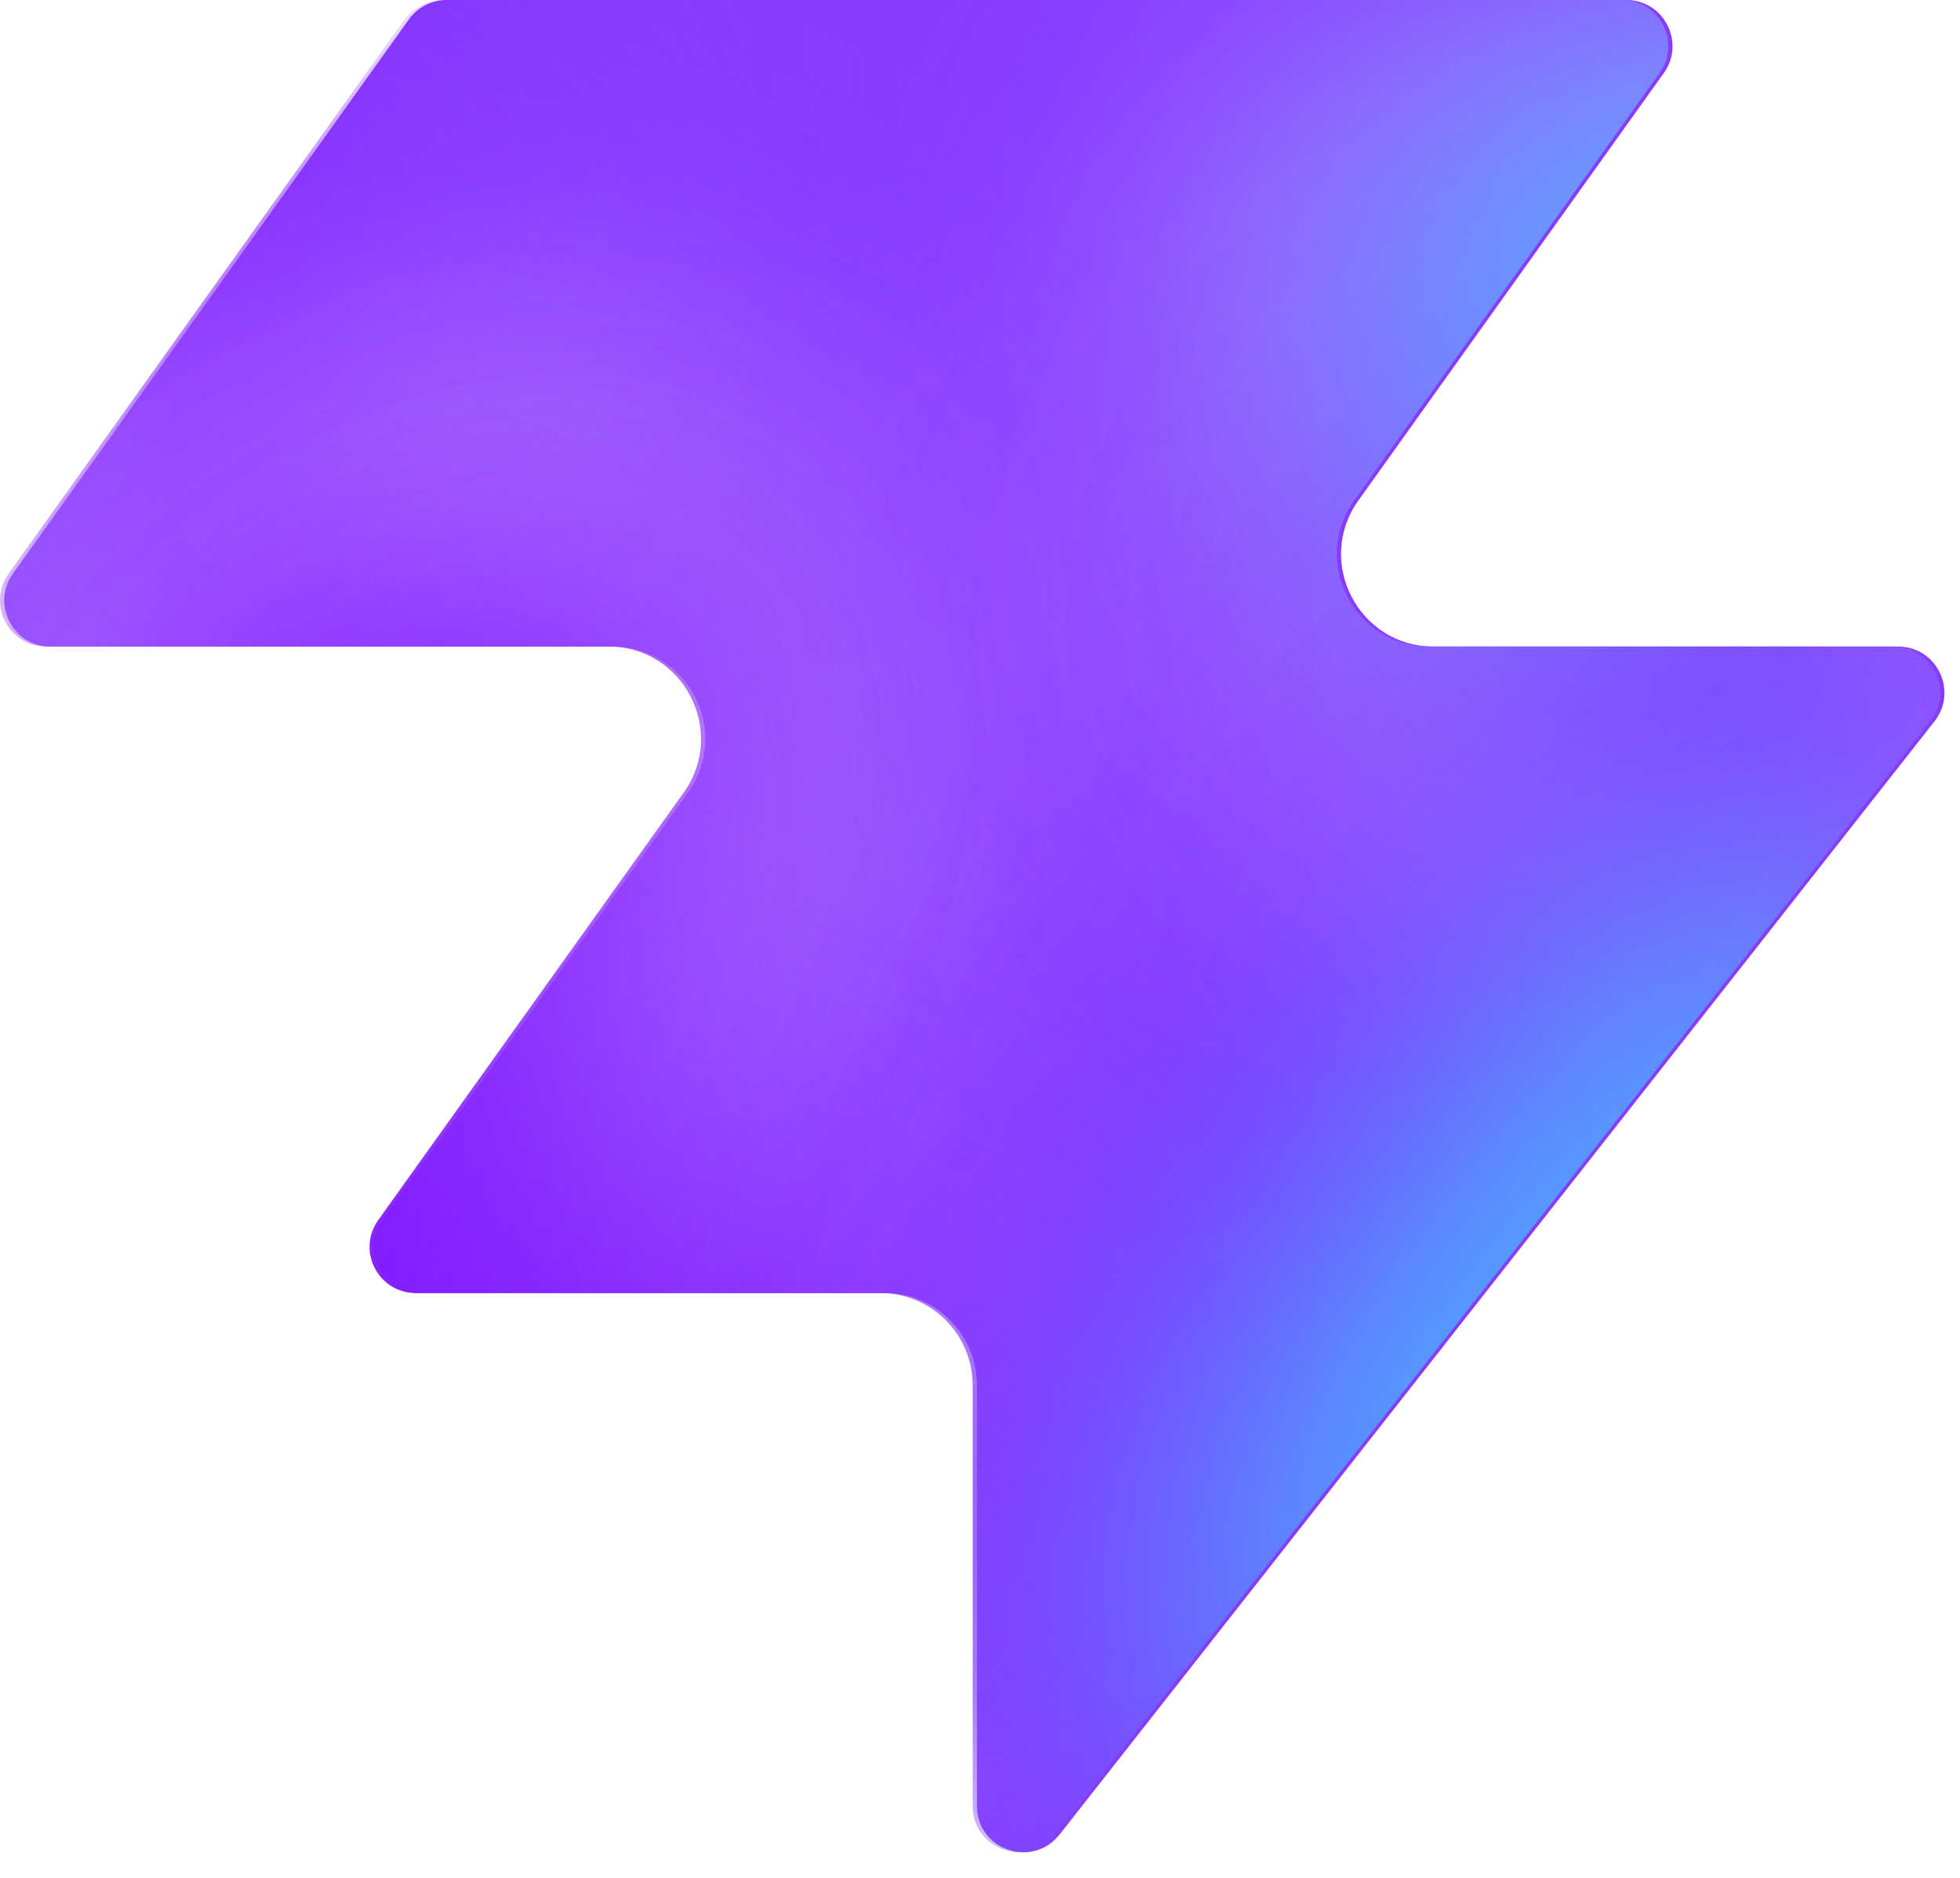
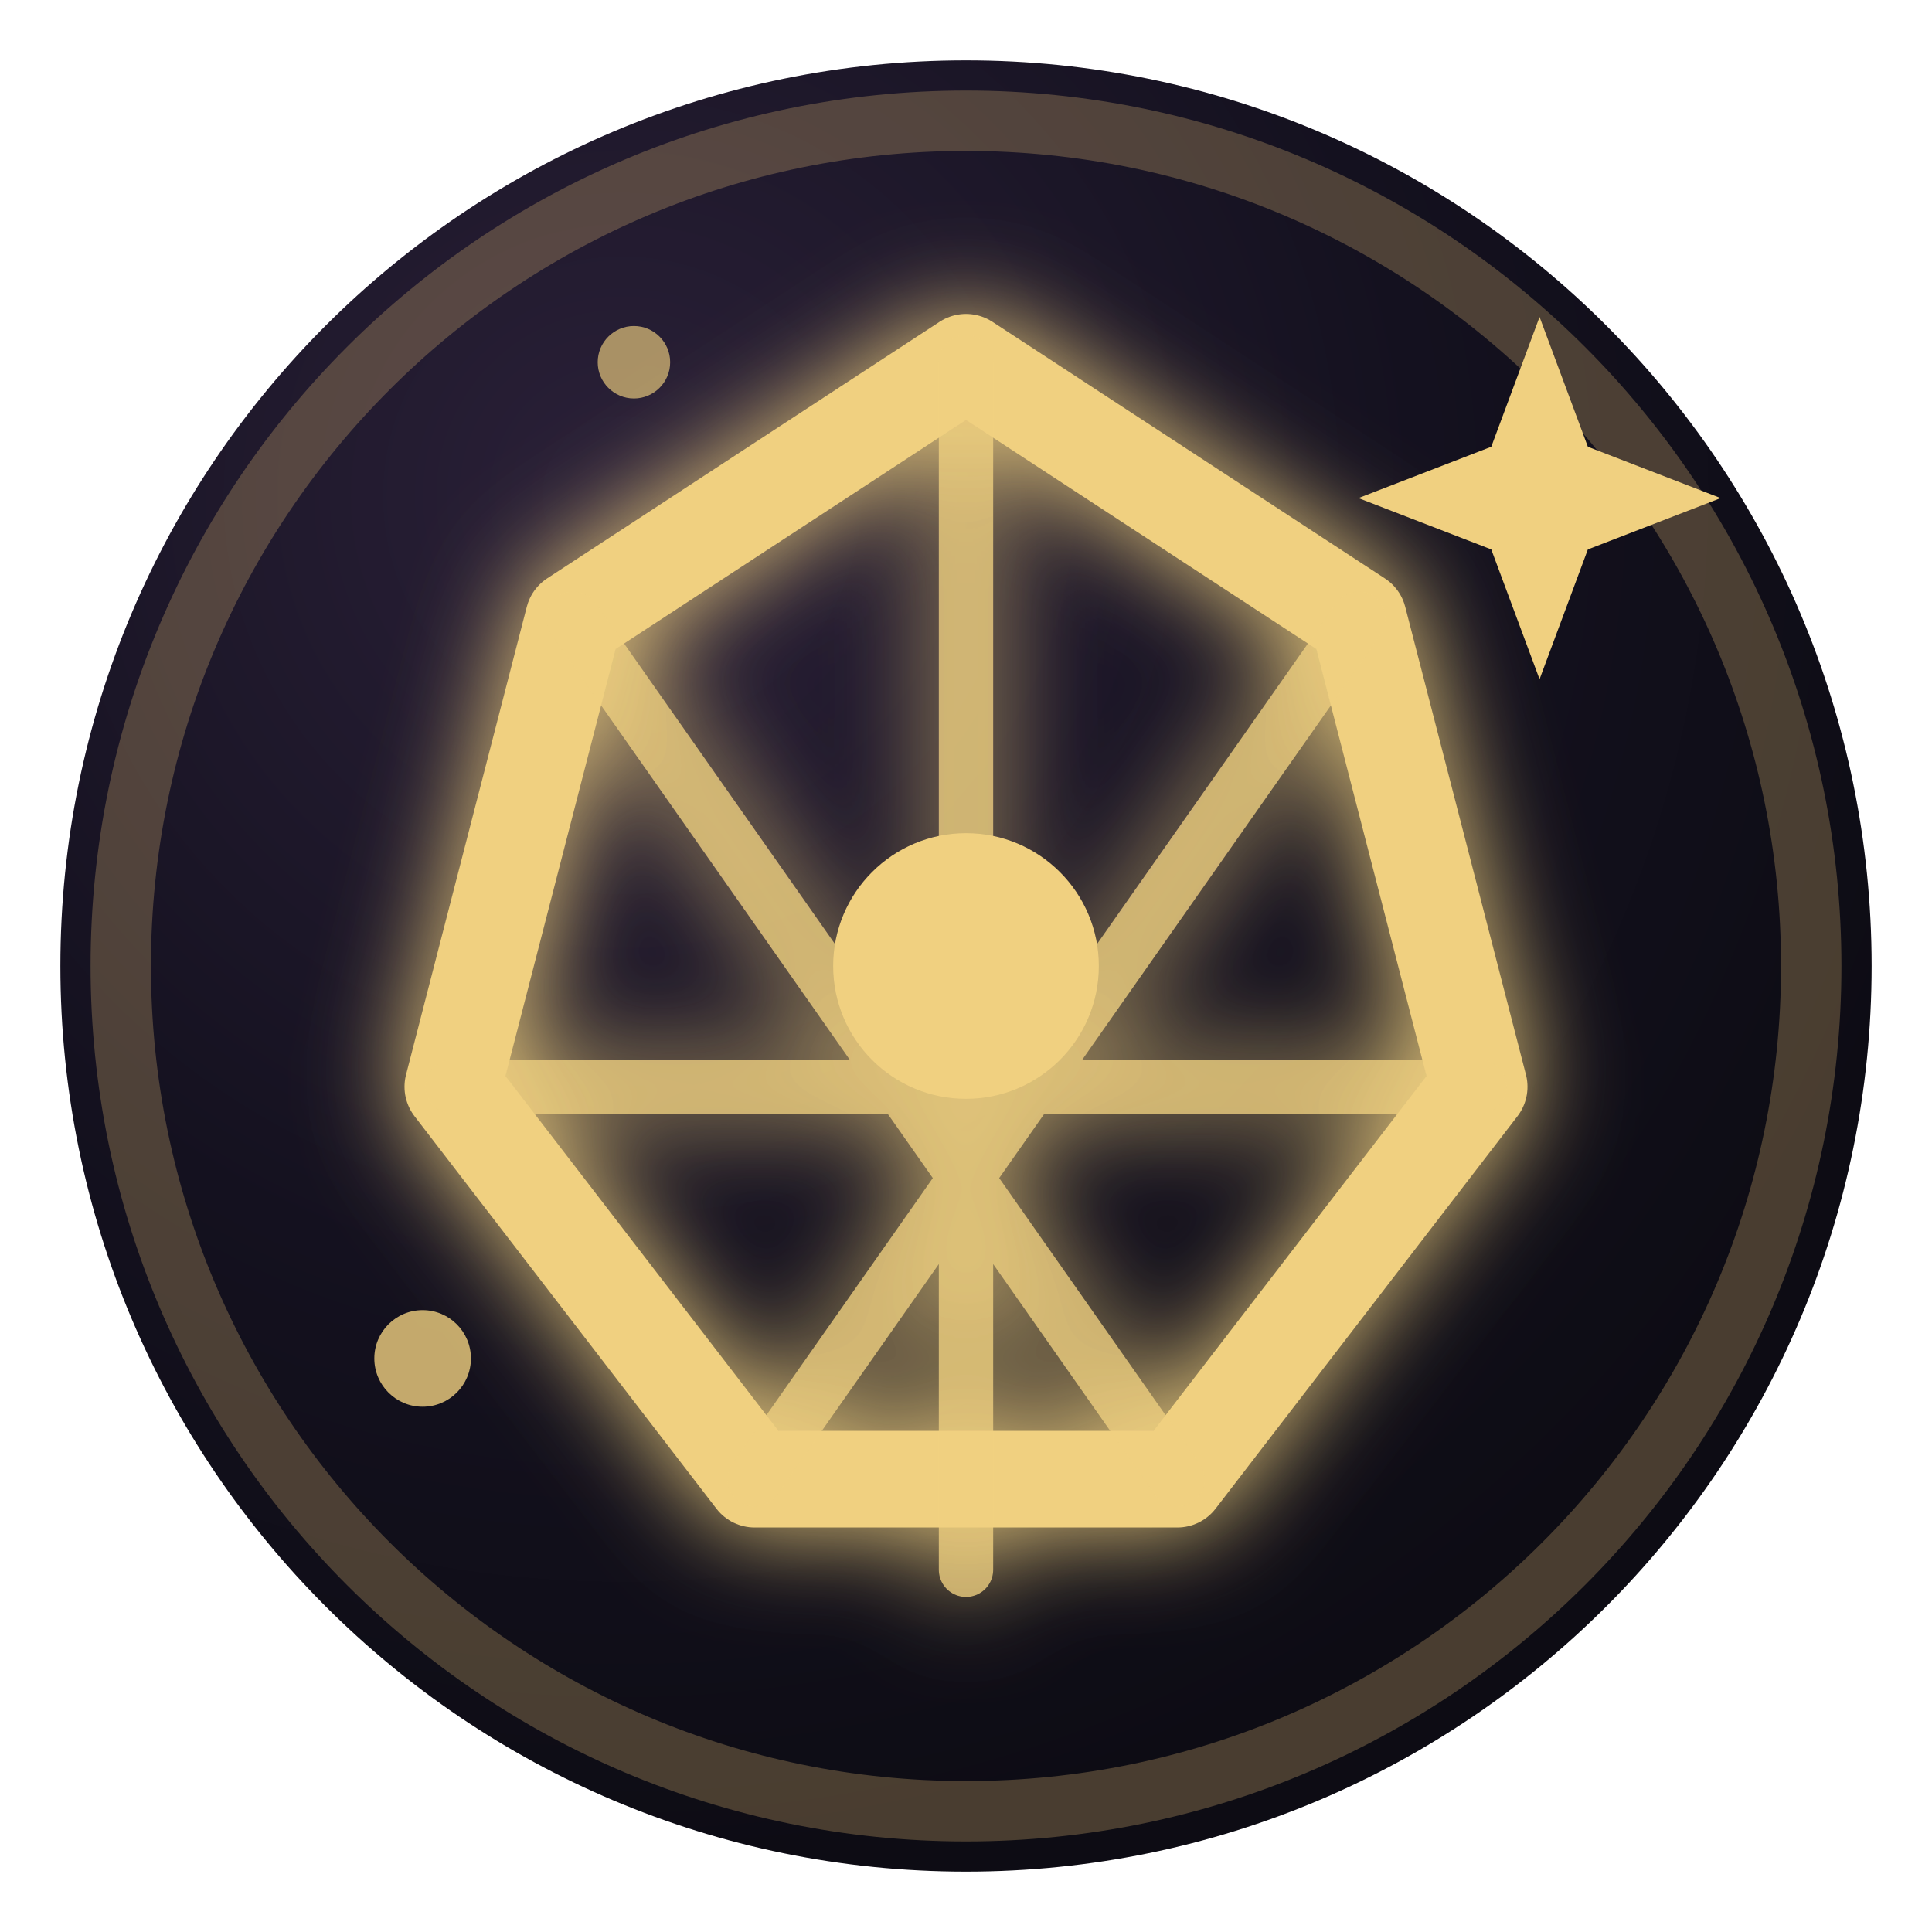
- <svg xmlns="http://www.w3.org/2000/svg" width="48" height="46" fill="none" viewBox="0 0 48 46">
-   <path fill="#863bff" d="M25.946 44.938c-.664.845-2.021.375-2.021-.698V33.937a2.26 2.26 0 0 0-2.262-2.262H10.287c-.92 0-1.456-1.04-.92-1.788l7.48-10.471c1.07-1.497 0-3.578-1.842-3.578H1.237c-.92 0-1.456-1.04-.92-1.788L10.013.474c.214-.297.556-.474.92-.474h28.894c.92 0 1.456 1.04.92 1.788l-7.48 10.471c-1.07 1.498 0 3.579 1.842 3.579h11.377c.943 0 1.473 1.088.89 1.83L25.947 44.94z" style="fill:#863bff;fill:color(display-p3 .525 .23 1);fill-opacity:1" />
-   <mask id="a" width="48" height="46" x="0" y="0" maskUnits="userSpaceOnUse" style="mask-type:alpha">
-     <path fill="#000" d="M25.842 44.938c-.664.844-2.021.375-2.021-.698V33.937a2.26 2.26 0 0 0-2.262-2.262H10.183c-.92 0-1.456-1.04-.92-1.788l7.48-10.471c1.07-1.498 0-3.579-1.842-3.579H1.133c-.92 0-1.456-1.04-.92-1.787L9.91.473c.214-.297.556-.474.92-.474h28.894c.92 0 1.456 1.04.92 1.788l-7.48 10.471c-1.07 1.498 0 3.578 1.842 3.578h11.377c.943 0 1.473 1.088.89 1.832L25.843 44.94z" style="fill:#000;fill-opacity:1" />
-   </mask>
-   <g mask="url(#a)">
-     <g filter="url(#b)">
-       <ellipse cx="5.508" cy="14.704" fill="#ede6ff" rx="5.508" ry="14.704" style="fill:#ede6ff;fill:color(display-p3 .927 .903 1);fill-opacity:1" transform="matrix(.00324 1 1 -.00324 -4.47 31.516)" />
-     </g>
-     <g filter="url(#c)">
-       <ellipse cx="10.399" cy="29.851" fill="#ede6ff" rx="10.399" ry="29.851" style="fill:#ede6ff;fill:color(display-p3 .927 .903 1);fill-opacity:1" transform="matrix(.00324 1 1 -.00324 -39.328 7.883)" />
-     </g>
-     <g filter="url(#d)">
-       <ellipse cx="5.508" cy="30.487" fill="#7e14ff" rx="5.508" ry="30.487" style="fill:#7e14ff;fill:color(display-p3 .492 .077 1);fill-opacity:1" transform="rotate(89.814 -25.913 -14.639)scale(1 -1)" />
-     </g>
-     <g filter="url(#e)">
-       <ellipse cx="5.508" cy="30.599" fill="#7e14ff" rx="5.508" ry="30.599" style="fill:#7e14ff;fill:color(display-p3 .492 .077 1);fill-opacity:1" transform="rotate(89.814 -32.644 -3.334)scale(1 -1)" />
-     </g>
-     <g filter="url(#f)">
-       <ellipse cx="5.508" cy="30.599" fill="#7e14ff" rx="5.508" ry="30.599" style="fill:#7e14ff;fill:color(display-p3 .492 .077 1);fill-opacity:1" transform="matrix(.00324 1 1 -.00324 -34.34 30.47)" />
-     </g>
-     <g filter="url(#g)">
-       <ellipse cx="14.072" cy="22.078" fill="#ede6ff" rx="14.072" ry="22.078" style="fill:#ede6ff;fill:color(display-p3 .927 .903 1);fill-opacity:1" transform="rotate(93.35 24.506 48.493)scale(-1 1)" />
-     </g>
-     <g filter="url(#h)">
-       <ellipse cx="3.47" cy="21.501" fill="#7e14ff" rx="3.47" ry="21.501" style="fill:#7e14ff;fill:color(display-p3 .492 .077 1);fill-opacity:1" transform="rotate(89.009 28.708 47.59)scale(-1 1)" />
-     </g>
-     <g filter="url(#i)">
-       <ellipse cx="3.47" cy="21.501" fill="#7e14ff" rx="3.47" ry="21.501" style="fill:#7e14ff;fill:color(display-p3 .492 .077 1);fill-opacity:1" transform="rotate(89.009 28.708 47.59)scale(-1 1)" />
-     </g>
-     <g filter="url(#j)">
-       <ellipse cx=".387" cy="8.972" fill="#7e14ff" rx="4.407" ry="29.108" style="fill:#7e14ff;fill:color(display-p3 .492 .077 1);fill-opacity:1" transform="rotate(39.51 .387 8.972)" />
-     </g>
-     <g filter="url(#k)">
-       <ellipse cx="47.523" cy="-6.092" fill="#7e14ff" rx="4.407" ry="29.108" style="fill:#7e14ff;fill:color(display-p3 .492 .077 1);fill-opacity:1" transform="rotate(37.892 47.523 -6.092)" />
-     </g>
-     <g filter="url(#l)">
-       <ellipse cx="41.412" cy="6.333" fill="#47bfff" rx="5.971" ry="9.665" style="fill:#47bfff;fill:color(display-p3 .28 .748 1);fill-opacity:1" transform="rotate(37.892 41.412 6.333)" />
-     </g>
-     <g filter="url(#m)">
-       <ellipse cx="-1.879" cy="38.332" fill="#7e14ff" rx="4.407" ry="29.108" style="fill:#7e14ff;fill:color(display-p3 .492 .077 1);fill-opacity:1" transform="rotate(37.892 -1.88 38.332)" />
-     </g>
-     <g filter="url(#n)">
-       <ellipse cx="-1.879" cy="38.332" fill="#7e14ff" rx="4.407" ry="29.108" style="fill:#7e14ff;fill:color(display-p3 .492 .077 1);fill-opacity:1" transform="rotate(37.892 -1.88 38.332)" />
-     </g>
-     <g filter="url(#o)">
-       <ellipse cx="35.651" cy="29.907" fill="#7e14ff" rx="4.407" ry="29.108" style="fill:#7e14ff;fill:color(display-p3 .492 .077 1);fill-opacity:1" transform="rotate(37.892 35.651 29.907)" />
-     </g>
-     <g filter="url(#p)">
-       <ellipse cx="38.418" cy="32.4" fill="#47bfff" rx="5.971" ry="15.297" style="fill:#47bfff;fill:color(display-p3 .28 .748 1);fill-opacity:1" transform="rotate(37.892 38.418 32.4)" />
-     </g>
-   </g>
+ <svg xmlns="http://www.w3.org/2000/svg" viewBox="0 0 64 64" role="img" aria-label="Mahar Bote favicon">
  <defs>
-     <filter id="b" width="60.045" height="41.654" x="-19.77" y="16.149" color-interpolation-filters="sRGB" filterUnits="userSpaceOnUse">
-       <feFlood flood-opacity="0" result="BackgroundImageFix" />
-       <feBlend in="SourceGraphic" in2="BackgroundImageFix" result="shape" />
-       <feGaussianBlur result="effect1_foregroundBlur_2002_17158" stdDeviation="7.659" />
-     </filter>
-     <filter id="c" width="90.34" height="51.437" x="-54.613" y="-7.533" color-interpolation-filters="sRGB" filterUnits="userSpaceOnUse">
-       <feFlood flood-opacity="0" result="BackgroundImageFix" />
-       <feBlend in="SourceGraphic" in2="BackgroundImageFix" result="shape" />
-       <feGaussianBlur result="effect1_foregroundBlur_2002_17158" stdDeviation="7.659" />
-     </filter>
-     <filter id="d" width="79.355" height="29.4" x="-49.64" y="2.03" color-interpolation-filters="sRGB" filterUnits="userSpaceOnUse">
-       <feFlood flood-opacity="0" result="BackgroundImageFix" />
-       <feBlend in="SourceGraphic" in2="BackgroundImageFix" result="shape" />
-       <feGaussianBlur result="effect1_foregroundBlur_2002_17158" stdDeviation="4.596" />
-     </filter>
-     <filter id="e" width="79.579" height="29.4" x="-45.045" y="20.029" color-interpolation-filters="sRGB" filterUnits="userSpaceOnUse">
-       <feFlood flood-opacity="0" result="BackgroundImageFix" />
-       <feBlend in="SourceGraphic" in2="BackgroundImageFix" result="shape" />
-       <feGaussianBlur result="effect1_foregroundBlur_2002_17158" stdDeviation="4.596" />
-     </filter>
-     <filter id="f" width="79.579" height="29.4" x="-43.513" y="21.178" color-interpolation-filters="sRGB" filterUnits="userSpaceOnUse">
-       <feFlood flood-opacity="0" result="BackgroundImageFix" />
-       <feBlend in="SourceGraphic" in2="BackgroundImageFix" result="shape" />
-       <feGaussianBlur result="effect1_foregroundBlur_2002_17158" stdDeviation="4.596" />
-     </filter>
-     <filter id="g" width="74.749" height="58.852" x="15.756" y="-17.901" color-interpolation-filters="sRGB" filterUnits="userSpaceOnUse">
-       <feFlood flood-opacity="0" result="BackgroundImageFix" />
-       <feBlend in="SourceGraphic" in2="BackgroundImageFix" result="shape" />
-       <feGaussianBlur result="effect1_foregroundBlur_2002_17158" stdDeviation="7.659" />
-     </filter>
-     <filter id="h" width="61.377" height="25.362" x="23.548" y="2.284" color-interpolation-filters="sRGB" filterUnits="userSpaceOnUse">
-       <feFlood flood-opacity="0" result="BackgroundImageFix" />
-       <feBlend in="SourceGraphic" in2="BackgroundImageFix" result="shape" />
-       <feGaussianBlur result="effect1_foregroundBlur_2002_17158" stdDeviation="4.596" />
-     </filter>
-     <filter id="i" width="61.377" height="25.362" x="23.548" y="2.284" color-interpolation-filters="sRGB" filterUnits="userSpaceOnUse">
-       <feFlood flood-opacity="0" result="BackgroundImageFix" />
-       <feBlend in="SourceGraphic" in2="BackgroundImageFix" result="shape" />
-       <feGaussianBlur result="effect1_foregroundBlur_2002_17158" stdDeviation="4.596" />
-     </filter>
-     <filter id="j" width="56.045" height="63.649" x="-27.636" y="-22.853" color-interpolation-filters="sRGB" filterUnits="userSpaceOnUse">
-       <feFlood flood-opacity="0" result="BackgroundImageFix" />
-       <feBlend in="SourceGraphic" in2="BackgroundImageFix" result="shape" />
-       <feGaussianBlur result="effect1_foregroundBlur_2002_17158" stdDeviation="4.596" />
-     </filter>
-     <filter id="k" width="54.814" height="64.646" x="20.116" y="-38.415" color-interpolation-filters="sRGB" filterUnits="userSpaceOnUse">
-       <feFlood flood-opacity="0" result="BackgroundImageFix" />
-       <feBlend in="SourceGraphic" in2="BackgroundImageFix" result="shape" />
-       <feGaussianBlur result="effect1_foregroundBlur_2002_17158" stdDeviation="4.596" />
-     </filter>
-     <filter id="l" width="33.541" height="35.313" x="24.641" y="-11.323" color-interpolation-filters="sRGB" filterUnits="userSpaceOnUse">
-       <feFlood flood-opacity="0" result="BackgroundImageFix" />
-       <feBlend in="SourceGraphic" in2="BackgroundImageFix" result="shape" />
-       <feGaussianBlur result="effect1_foregroundBlur_2002_17158" stdDeviation="4.596" />
-     </filter>
-     <filter id="m" width="54.814" height="64.646" x="-29.286" y="6.009" color-interpolation-filters="sRGB" filterUnits="userSpaceOnUse">
-       <feFlood flood-opacity="0" result="BackgroundImageFix" />
-       <feBlend in="SourceGraphic" in2="BackgroundImageFix" result="shape" />
-       <feGaussianBlur result="effect1_foregroundBlur_2002_17158" stdDeviation="4.596" />
-     </filter>
-     <filter id="n" width="54.814" height="64.646" x="-29.286" y="6.009" color-interpolation-filters="sRGB" filterUnits="userSpaceOnUse">
-       <feFlood flood-opacity="0" result="BackgroundImageFix" />
-       <feBlend in="SourceGraphic" in2="BackgroundImageFix" result="shape" />
-       <feGaussianBlur result="effect1_foregroundBlur_2002_17158" stdDeviation="4.596" />
-     </filter>
-     <filter id="o" width="54.814" height="64.646" x="8.244" y="-2.416" color-interpolation-filters="sRGB" filterUnits="userSpaceOnUse">
-       <feFlood flood-opacity="0" result="BackgroundImageFix" />
-       <feBlend in="SourceGraphic" in2="BackgroundImageFix" result="shape" />
-       <feGaussianBlur result="effect1_foregroundBlur_2002_17158" stdDeviation="4.596" />
-     </filter>
-     <filter id="p" width="39.409" height="43.623" x="18.713" y="10.588" color-interpolation-filters="sRGB" filterUnits="userSpaceOnUse">
-       <feFlood flood-opacity="0" result="BackgroundImageFix" />
-       <feBlend in="SourceGraphic" in2="BackgroundImageFix" result="shape" />
-       <feGaussianBlur result="effect1_foregroundBlur_2002_17158" stdDeviation="4.596" />
+     <radialGradient id="sky" cx="31%" cy="24%" r="76%">
+       <stop offset="0" stop-color="#2a2038" />
+       <stop offset="0.58" stop-color="#14111f" />
+       <stop offset="1" stop-color="#0d0c14" />
+     </radialGradient>
+     <linearGradient id="gold" x1="12" y1="8" x2="54" y2="58">
+       <stop offset="0" stop-color="#f0d080" />
+       <stop offset="0.45" stop-color="#c9a86c" />
+       <stop offset="1" stop-color="#c07a42" />
+     </linearGradient>
+     <filter id="glow" x="-35%" y="-35%" width="170%" height="170%">
+       <feGaussianBlur stdDeviation="1.7" result="blur" />
+       <feMerge>
+         <feMergeNode in="blur" />
+         <feMergeNode in="SourceGraphic" />
+       </feMerge>
    </filter>
  </defs>
+   <circle cx="32" cy="32" r="30" fill="url(#sky)" />
+   <circle cx="32" cy="32" r="28" fill="none" stroke="#c9a86c" stroke-opacity="0.32" stroke-width="2" />
+   <g fill="none" stroke="url(#gold)" stroke-linecap="round" stroke-linejoin="round" filter="url(#glow)">
+     <path d="M32 12 45 20.5 49 36 39 49H25L15 36 19 20.5Z" stroke-width="3.2" />
+     <path d="M19 20.5 39 49M45 20.5 25 49M15 36h34M32 12v40" stroke-width="1.8" opacity="0.78" />
+   </g>
+   <g fill="#f0d080">
+     <circle cx="32" cy="32" r="4.4" />
+     <path d="M51 10.5 52.6 14.8 57 16.5 52.6 18.2 51 22.5 49.4 18.2 45 16.5 49.4 14.8Z" />
+     <circle cx="14" cy="45" r="1.6" opacity="0.8" />
+     <circle cx="21" cy="12" r="1.2" opacity="0.65" />
+   </g>
</svg>
